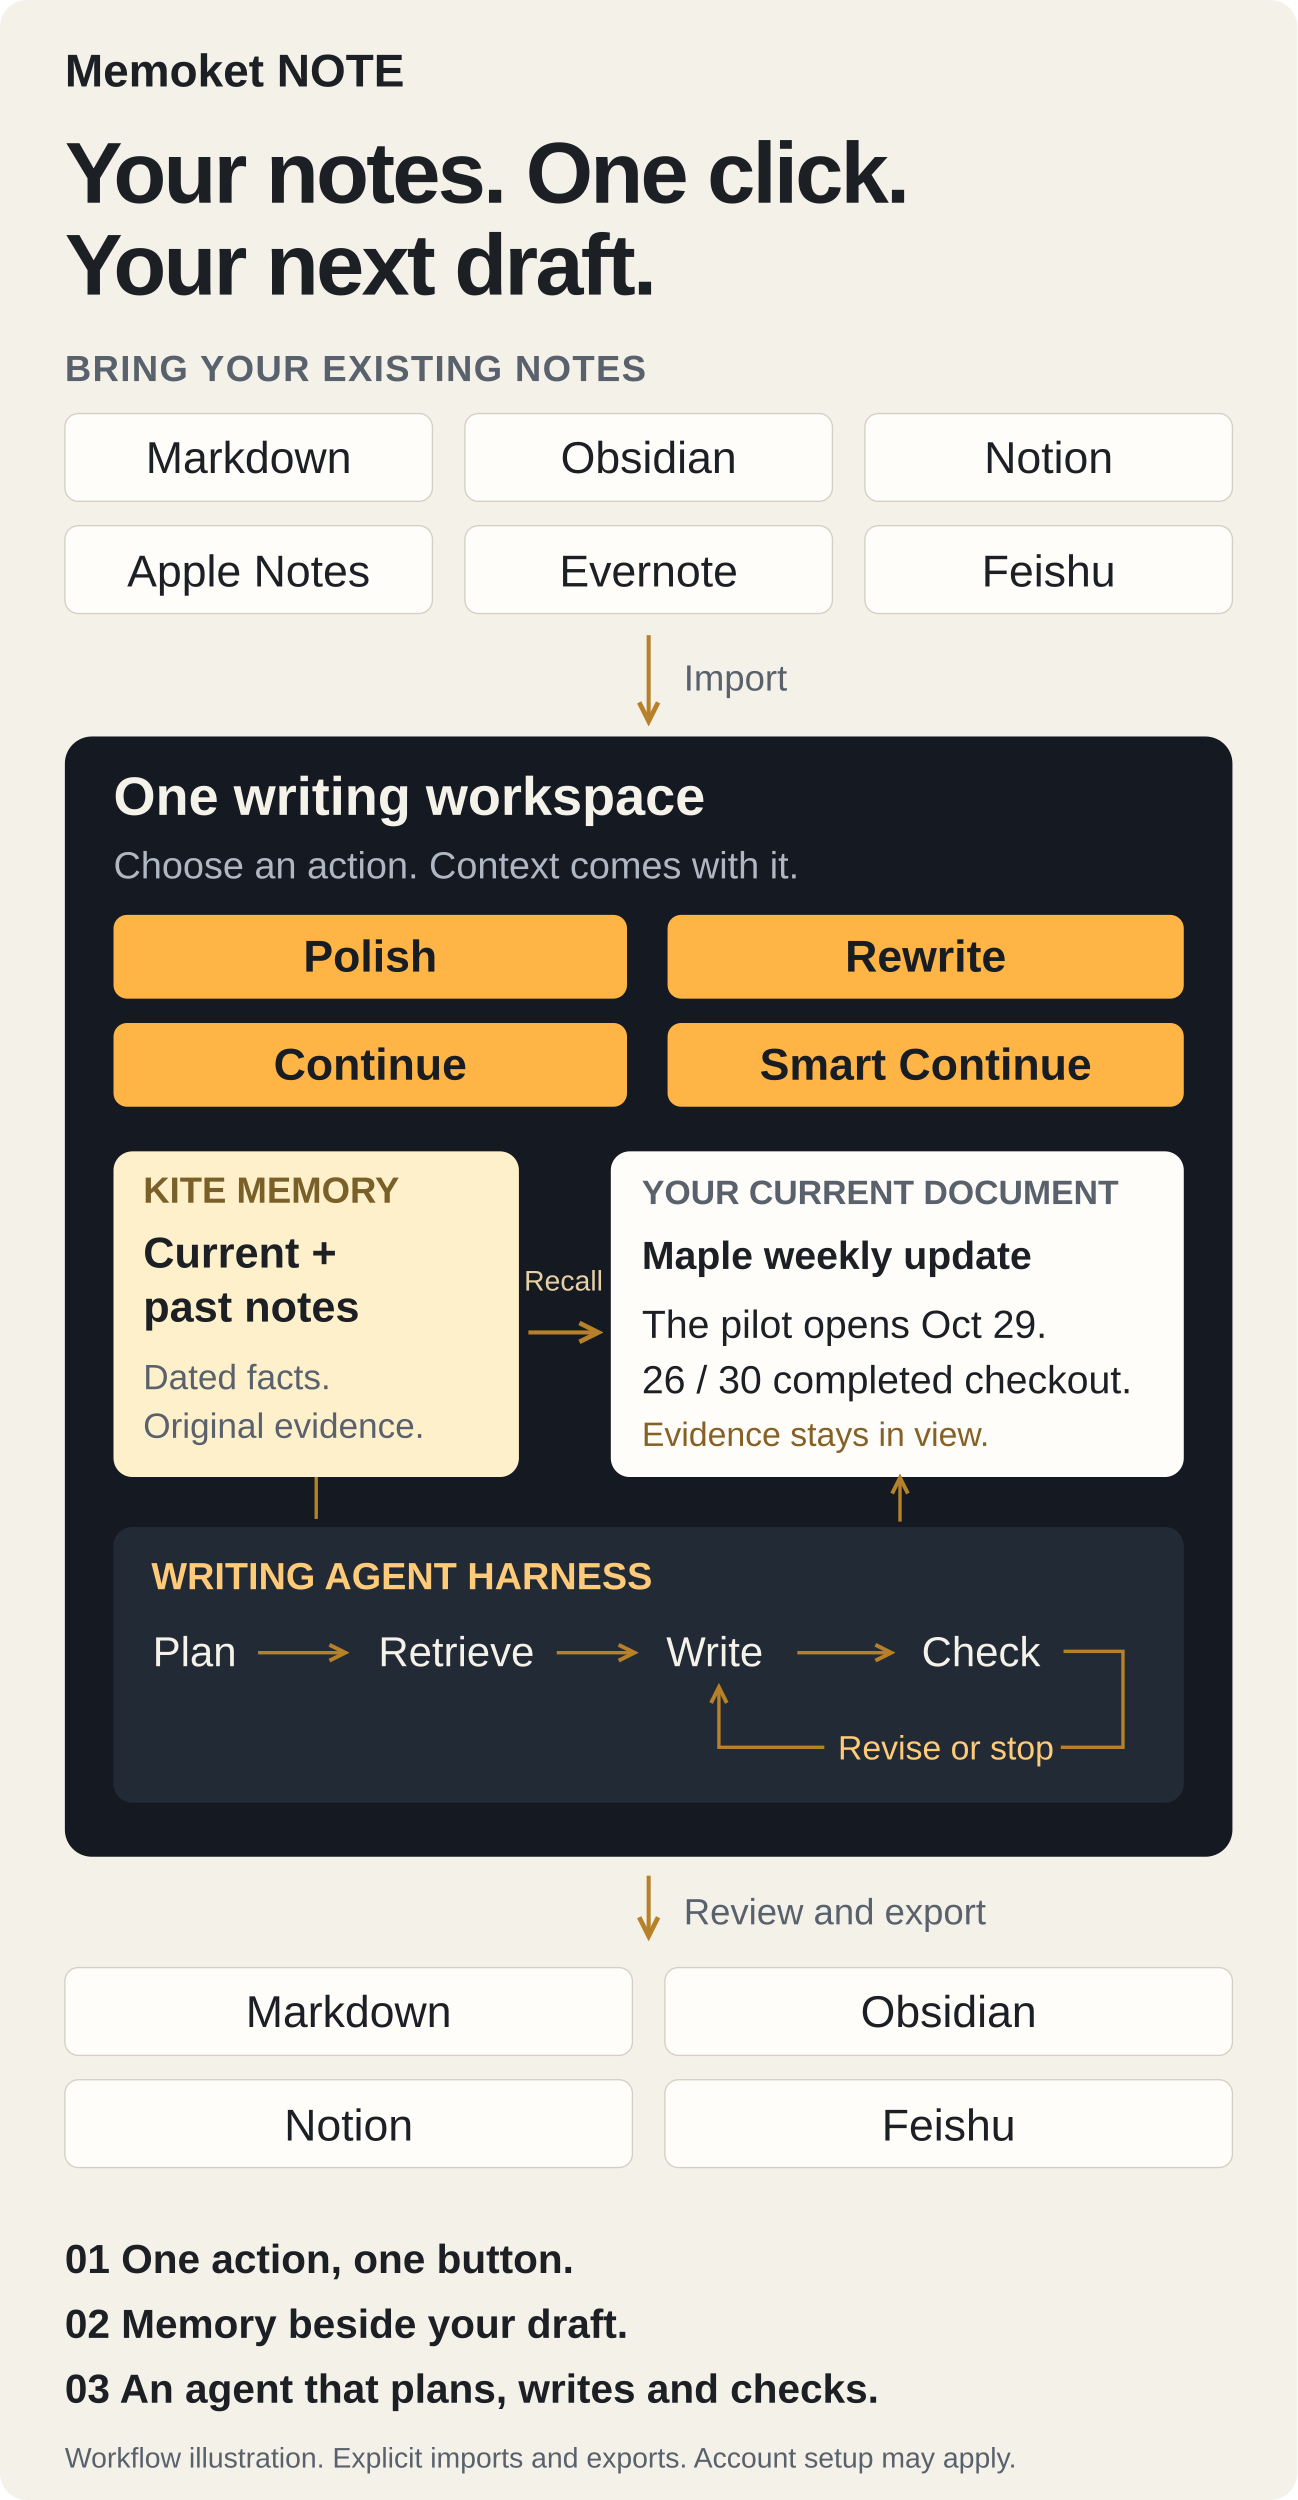
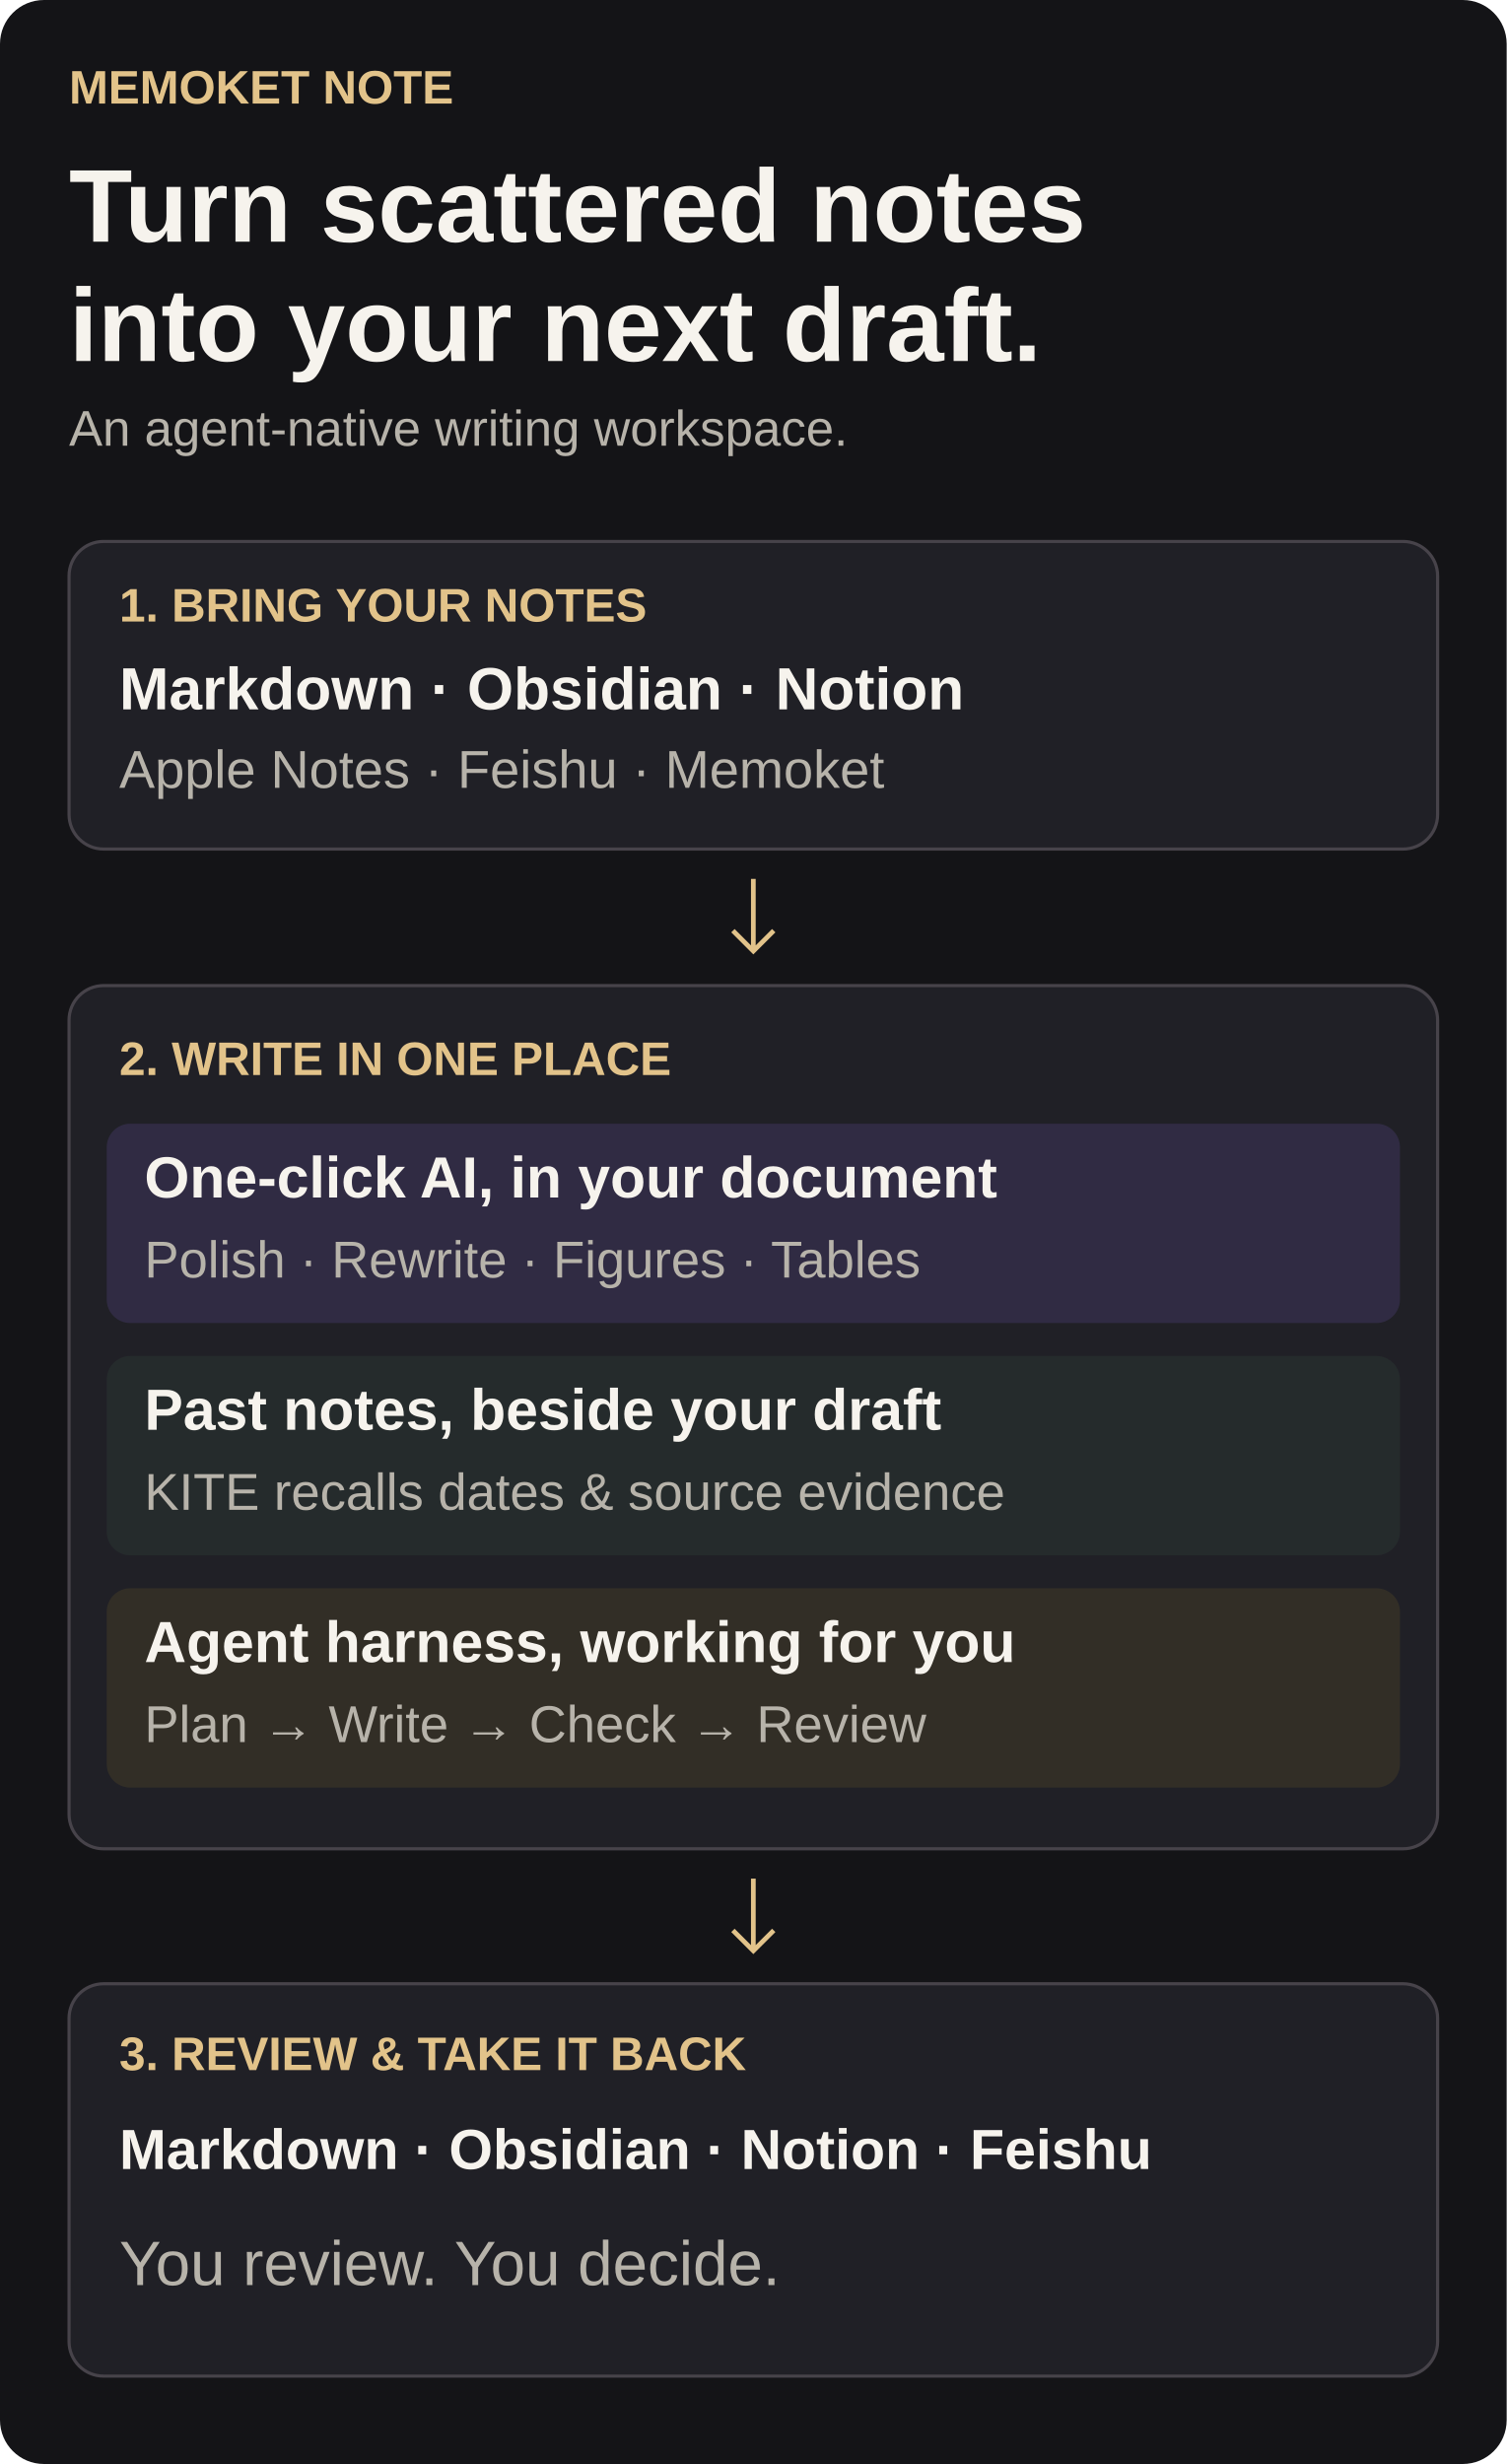
- <svg xmlns="http://www.w3.org/2000/svg" width="960" height="1850" viewBox="0 0 960 1850" role="img" aria-labelledby="title desc">
-   <defs>
-     <marker id="arrow" viewBox="0 0 12 12" refX="9" refY="6" markerWidth="7" markerHeight="7" orient="auto">
-       <path d="M2 2L10 6L2 10" fill="none" stroke="#b78129" stroke-width="2" />
-     </marker>
-   </defs>
-   <rect width="960" height="1850" rx="20" fill="#f4f1e9" />
-   <g font-family="-apple-system,BlinkMacSystemFont,Segoe UI,Arial,sans-serif">
-     <text x="48" y="64" font-size="34" font-weight="650" fill="#1c2025">Memoket NOTE</text>
-     <text x="48" y="150" font-size="64" font-weight="650" letter-spacing="-2" fill="#1c2025">Your notes. One click.</text>
-     <text x="48" y="218" font-size="64" font-weight="650" letter-spacing="-2" fill="#1c2025">Your next draft.</text>
-     <text x="48" y="282" font-size="27" font-weight="600" letter-spacing="1" fill="#59616c">BRING YOUR EXISTING NOTES</text>
-     <g fill="#fffdfa" stroke="#d4cfc4">
-       <rect x="48" y="306" width="272" height="65" rx="10" />
-       <rect x="344" y="306" width="272" height="65" rx="10" />
-       <rect x="640" y="306" width="272" height="65" rx="10" />
-       <rect x="48" y="389" width="272" height="65" rx="10" />
-       <rect x="344" y="389" width="272" height="65" rx="10" />
-       <rect x="640" y="389" width="272" height="65" rx="10" />
-     </g>
-     <g font-size="33" fill="#1c2025" text-anchor="middle">
-       <text x="184" y="350">Markdown</text>
-       <text x="480" y="350">Obsidian</text>
-       <text x="776" y="350">Notion</text>
-       <text x="184" y="434">Apple Notes</text>
-       <text x="480" y="434">Evernote</text>
-       <text x="776" y="434">Feishu</text>
-     </g>
-     <path d="M480 470V532" fill="none" stroke="#b78129" stroke-width="3" marker-end="url(#arrow)" />
-     <text x="506" y="511" font-size="27" fill="#59616c">Import</text>
-     <rect x="48" y="545" width="864" height="829" rx="20" fill="#141922" />
-     <text x="84" y="603" font-size="40" font-weight="650" fill="#f5f2e9">One writing workspace</text>
-     <text x="84" y="650" font-size="28" fill="#afb7c3">Choose an action. Context comes with it.</text>
-     <g fill="#ffb545">
-       <rect x="84" y="677" width="380" height="62" rx="10" />
-       <rect x="494" y="677" width="382" height="62" rx="10" />
-       <rect x="84" y="757" width="380" height="62" rx="10" />
-       <rect x="494" y="757" width="382" height="62" rx="10" />
-     </g>
-     <g font-size="33" font-weight="650" fill="#181d23" text-anchor="middle">
-       <text x="274" y="719">Polish</text>
-       <text x="685" y="719">Rewrite</text>
-       <text x="274" y="799">Continue</text>
-       <text x="685" y="799">Smart Continue</text>
-     </g>
-     <rect x="84" y="852" width="300" height="241" rx="14" fill="#fff0cc" />
-     <text x="106" y="890" font-size="27" font-weight="650" fill="#796029">KITE MEMORY</text>
-     <text x="106" y="938" font-size="32" font-weight="600" fill="#1c2025">Current +</text>
-     <text x="106" y="978" font-size="32" font-weight="600" fill="#1c2025">past notes</text>
-     <text x="106" y="1028" font-size="26" fill="#59616c">Dated facts.</text>
-     <text x="106" y="1064" font-size="26" fill="#59616c">Original evidence.</text>
-     <path d="M391 986H441" fill="none" stroke="#b78129" stroke-width="3" marker-end="url(#arrow)" />
-     <text x="417" y="955" text-anchor="middle" font-size="21" fill="#e7d1a4">Recall</text>
-     <rect x="452" y="852" width="424" height="241" rx="14" fill="#fffdfa" />
-     <text x="475" y="891" font-size="25" font-weight="600" fill="#59616c">YOUR CURRENT DOCUMENT</text>
-     <text x="475" y="939" font-size="29" font-weight="650" fill="#1c2025">Maple weekly update</text>
-     <text x="475" y="990" font-size="29" fill="#1c2025">The pilot opens Oct 29.</text>
-     <text x="475" y="1031" font-size="29" fill="#1c2025">26 / 30 completed checkout.</text>
-     <text x="475" y="1070" font-size="25" fill="#866126">Evidence stays in view.</text>
-     <path d="M234 1093V1124M666 1126V1095" fill="none" stroke="#b78129" stroke-width="2.5" marker-end="url(#arrow)" />
-     <rect x="84" y="1130" width="792" height="204" rx="14" fill="#222a36" />
-     <text x="112" y="1176" font-size="28" font-weight="650" fill="#ffcb78">WRITING AGENT HARNESS</text>
-     <g font-size="31" fill="#f5f2e9">
-       <text x="113" y="1233">Plan</text>
-       <text x="280" y="1233">Retrieve</text>
-       <text x="493" y="1233">Write</text>
-       <text x="682" y="1233">Check</text>
-     </g>
-     <g fill="none" stroke="#b78129" stroke-width="2.5" marker-end="url(#arrow)">
-       <path d="M191 1223H254" />
-       <path d="M412 1223H468" />
-       <path d="M590 1223H658" />
-       <path d="M787 1222H831V1293H532V1250" />
-     </g>
-     <rect x="610" y="1274" width="175" height="37" fill="#222a36" />
-     <text x="700" y="1302" text-anchor="middle" font-size="25" fill="#ffcb78">Revise or stop</text>
-     <path d="M480 1388V1431" fill="none" stroke="#b78129" stroke-width="3" marker-end="url(#arrow)" />
-     <text x="506" y="1424" font-size="27" fill="#59616c">Review and export</text>
-     <g fill="#fffdfa" stroke="#d4cfc4">
-       <rect x="48" y="1456" width="420" height="65" rx="10" />
-       <rect x="492" y="1456" width="420" height="65" rx="10" />
-       <rect x="48" y="1539" width="420" height="65" rx="10" />
-       <rect x="492" y="1539" width="420" height="65" rx="10" />
-     </g>
-     <g font-size="33" fill="#1c2025" text-anchor="middle">
-       <text x="258" y="1500">Markdown</text>
-       <text x="702" y="1500">Obsidian</text>
-       <text x="258" y="1584">Notion</text>
-       <text x="702" y="1584">Feishu</text>
-     </g>
-     <g font-size="30" font-weight="600" fill="#1c2025">
-       <text x="48" y="1682">01  One action, one button.</text>
-       <text x="48" y="1730">02  Memory beside your draft.</text>
-       <text x="48" y="1778">03  An agent that plans, writes and checks.</text>
-     </g>
-     <text x="48" y="1826" font-size="21" fill="#59616c">Workflow illustration. Explicit imports and exports. Account setup may apply.</text>
-   </g>
+ <svg xmlns="http://www.w3.org/2000/svg" width="960" height="1570" viewBox="0 0 960 1570" role="img" aria-labelledby="title desc">
+   <style>text{font-family:Arial,Helvetica,sans-serif;fill:#f6f3ed}.muted{fill:#b7b3aa}.gold{fill:#e2c38a}.ink{fill:#1c1c21}.violet{fill:#bdb2ff}.line{stroke:#57534d;stroke-width:2;fill:none}.card{fill:#202026;stroke:#47434a;stroke-width:2}</style>
+   <rect width="960" height="1570" rx="28" fill="#141417" />
+   <text x="44" y="66" font-size="30" class="gold" font-weight="700">MEMOKET NOTE</text>
+   <text x="44" y="154" font-size="66" class="" font-weight="700">Turn scattered notes</text>
+   <text x="44" y="230" font-size="66" font-weight="700">into your next draft.</text>
+   <text x="44" y="284" font-size="32" class="muted" font-weight="400">An agent-native writing workspace.</text>
+   <rect x="44" y="345" width="872" height="196" rx="22" class="card" />
+   <text x="76" y="396" font-size="30" class="gold" font-weight="700">1. BRING YOUR NOTES</text>
+   <text x="76" y="452" font-size="38" class="" font-weight="700">Markdown · Obsidian · Notion</text>
+   <text x="76" y="502" font-size="34" class="muted" font-weight="400">Apple Notes · Feishu · Memoket</text>
+   <path d="M480 560v46m-13-13 13 13 13-13" stroke="#e2c38a" stroke-width="3" fill="none" />
+   <rect x="44" y="628" width="872" height="550" rx="22" class="card" />
+   <text x="76" y="685" font-size="30" class="gold" font-weight="700">2. WRITE IN ONE PLACE</text>
+   <rect x="68" y="716" width="824" height="127" rx="15" fill="#302b43" />
+   <text x="92" y="763" font-size="37" class="" font-weight="700">One-click AI, in your document</text>
+   <text x="92" y="814" font-size="33" class="muted" font-weight="400">Polish · Rewrite · Figures · Tables</text>
+   <rect x="68" y="864" width="824" height="127" rx="15" fill="#252b2c" />
+   <text x="92" y="911" font-size="37" class="" font-weight="700">Past notes, beside your draft</text>
+   <text x="92" y="962" font-size="33" class="muted" font-weight="400">KITE recalls dates &amp; source evidence</text>
+   <rect x="68" y="1012" width="824" height="127" rx="15" fill="#322e26" />
+   <text x="92" y="1059" font-size="37" class="" font-weight="700">Agent harness, working for you</text>
+   <text x="92" y="1110" font-size="33" class="muted" font-weight="400">Plan → Write → Check → Review</text>
+   <path d="M480 1197v46m-13-13 13 13 13-13" stroke="#e2c38a" stroke-width="3" fill="none" />
+   <rect x="44" y="1264" width="872" height="250" rx="22" class="card" />
+   <text x="76" y="1319" font-size="30" class="gold" font-weight="700">3. REVIEW &amp; TAKE IT BACK</text>
+   <text x="76" y="1382" font-size="36" class="" font-weight="700">Markdown · Obsidian · Notion · Feishu</text>
+   <text x="76" y="1456" font-size="40" class="muted" font-weight="400">You review. You decide.</text>
</svg>
